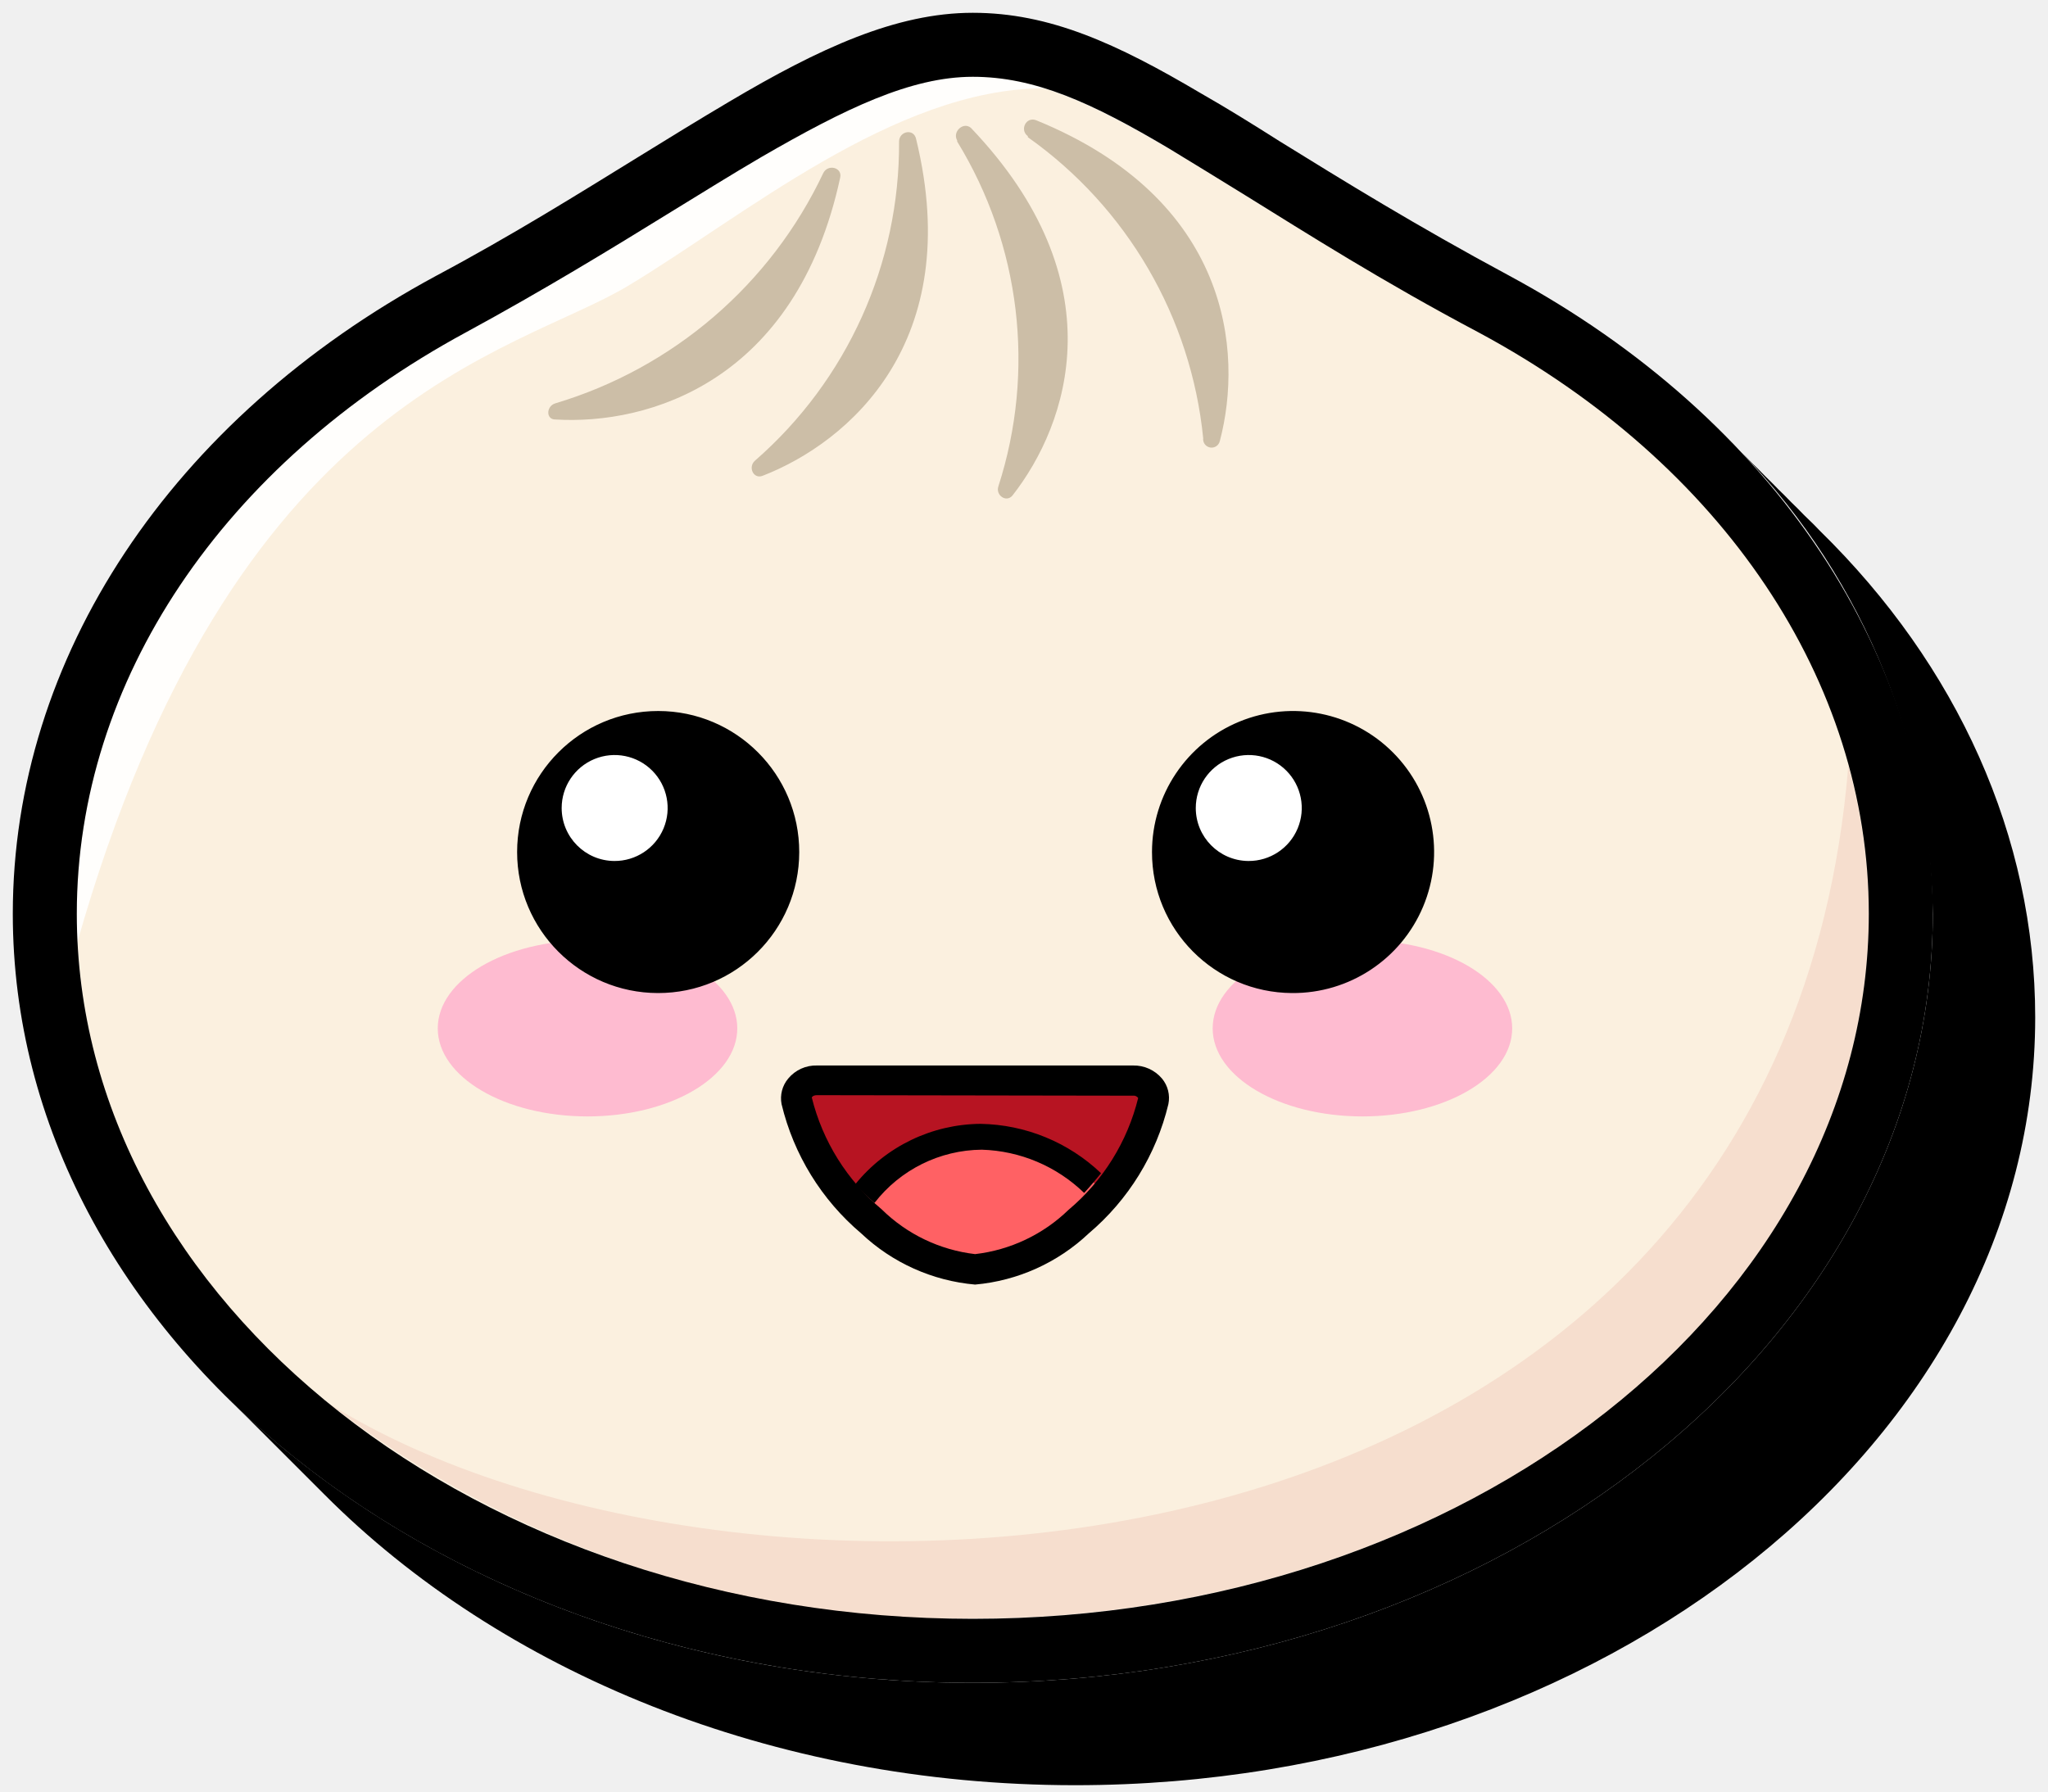
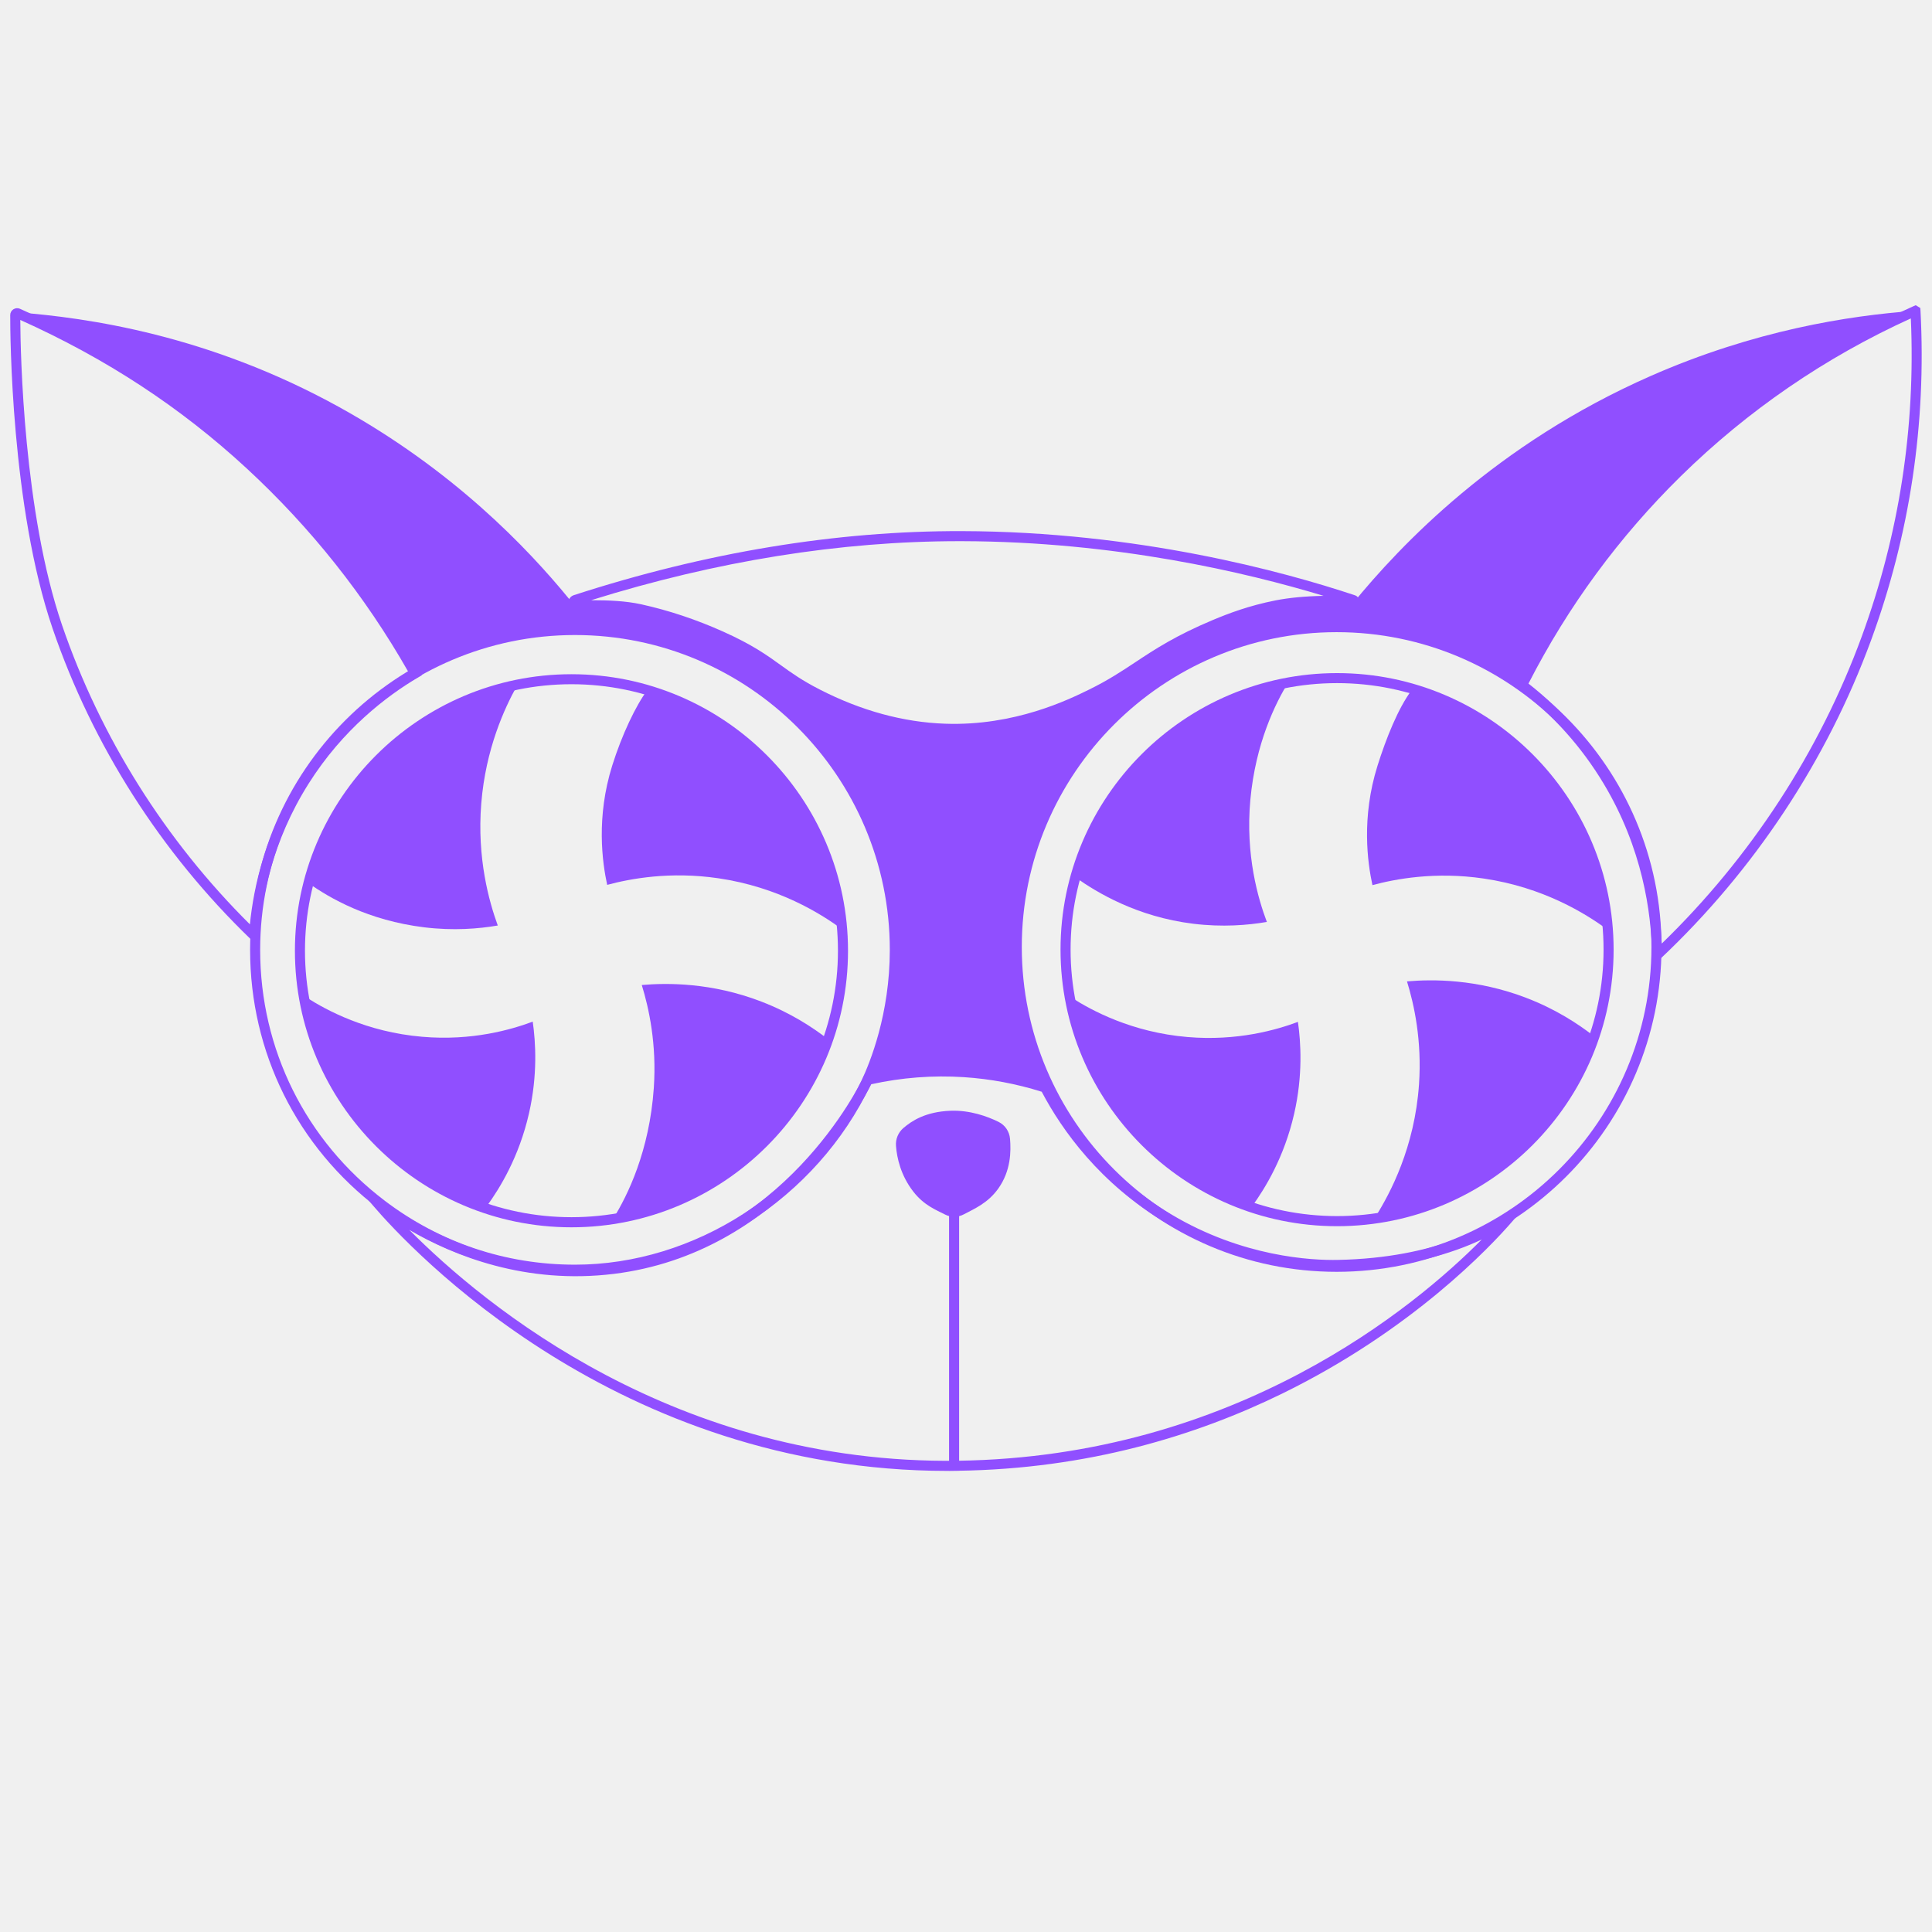
- <svg xmlns="http://www.w3.org/2000/svg" id="Bun" viewBox="0 0 80 70">
-   <path id="Shadow" d="M71.09,20.74c-.16-.17-.33-.34-.5-.5s-.33-.34-.5-.5-.33-.34-.5-.5-.33-.34-.5-.5-.33-.34-.5-.5-.33-.34-.5-.5-.33-.34-.5-.5A26.46,26.46,0,0,1,75.5,35.7c0,16.57-16.82,30.05-37.5,30.05-11.58,0-21.94-4.23-28.83-10.86l.5.5.5.5.5.5.5.5.5.5.5.5.5.5C19.55,65.3,30.14,69.75,42,69.75c20.68,0,37.5-13.48,37.5-30C79.5,32.69,76.46,26,71.09,20.74Z" />
-   <g id="Body">
-     <path id="Background" d="M73,35.7c0,15.21-15.67,27.54-35,27.54S3,50.91,3,35.7C3,26.27,9,17.94,18.22,13S33.18,3,38,3s8.94,4.13,19.78,10C67,17.94,73,26.27,73,35.7Z" style="fill:#fbf0df" />
-     <path id="Bottom_Shadow" data-name="Bottom Shadow" d="M73,35.7a21.67,21.67,0,0,0-.8-5.78c-2.73,33.3-43.35,34.9-59.32,24.94A40,40,0,0,0,38,63.24C57.3,63.24,73,50.89,73,35.7Z" style="fill:#f6dece" />
-     <path id="Light_Shine" data-name="Light Shine" d="M24.53,11.17C29,8.49,34.94,3.46,40.78,3.45A9.29,9.29,0,0,0,38,3c-2.42,0-5,1.25-8.25,3.13-1.13.66-2.3,1.39-3.54,2.15-2.33,1.44-5,3.07-8,4.7C8.69,18.13,3,26.62,3,35.7c0,.4,0,.8,0,1.19C9.06,15.48,20.07,13.85,24.53,11.17Z" style="fill:#fffefc" />
-     <path id="Top" d="M35.12,5.53A16.41,16.41,0,0,1,29.49,18c-.28.25-.06.73.3.59,3.37-1.31,7.92-5.23,6-13.14C35.71,5,35.12,5.12,35.12,5.53Zm2.27,0A16.24,16.24,0,0,1,39,19c-.12.35.31.65.55.36C41.74,16.56,43.65,11,37.93,5,37.64,4.74,37.19,5.14,37.39,5.49Zm2.76-.17A16.42,16.42,0,0,1,47,17.12a.33.33,0,0,0,.65.11c.92-3.49.4-9.44-7.17-12.53C40.08,4.54,39.82,5.08,40.15,5.32ZM21.69,15.76a16.94,16.94,0,0,0,10.47-9c.18-.36.75-.22.66.18-1.73,8-7.52,9.67-11.12,9.45C21.32,16.4,21.33,15.87,21.69,15.76Z" style="fill:#ccbea7;fill-rule:evenodd" />
-     <path id="Outline" d="M38,65.75C17.32,65.75.5,52.27.5,35.7c0-10,6.18-19.33,16.53-24.92,3-1.6,5.57-3.21,7.86-4.62,1.26-.78,2.45-1.51,3.6-2.19C32,1.89,35,.5,38,.5s5.62,1.2,8.9,3.14c1,.57,2,1.19,3.07,1.87,2.49,1.54,5.3,3.28,9,5.27C69.32,16.37,75.5,25.69,75.5,35.7,75.5,52.27,58.68,65.75,38,65.75ZM38,3c-2.42,0-5,1.25-8.25,3.13-1.13.66-2.3,1.39-3.54,2.15-2.33,1.44-5,3.07-8,4.7C8.69,18.13,3,26.62,3,35.7,3,50.89,18.7,63.25,38,63.25S73,50.89,73,35.7C73,26.62,67.31,18.13,57.78,13,54,11,51.05,9.12,48.66,7.64c-1.09-.67-2.09-1.29-3-1.84C42.63,4,40.42,3,38,3Z" />
+ <svg xmlns="http://www.w3.org/2000/svg" width="100mm" height="100mm" viewBox="0 0 100 100" version="1.1" id="svg1" xml:space="preserve">
+   <defs id="defs1" />
+   <g id="layer1" transform="translate(-54.76656,-91.09869)">
+     <g id="g2" transform="matrix(0.2645833,0,0,0.2645833,49.77924,85.86258)">
+       <g id="Camada_2" class="st0">
+         <g class="st1" id="g1">
+           <rect x="0.5" y="0.5" width="426" height="478" id="rect1" />
+           <path class="st2" d="M 426,1 V 478 H 1 V 1 h 425 m 1,-1 H 0 v 479 h 427 z" id="path1" />
+         </g>
+       </g>
+       <rect x="67" y="251" class="st5" width="268" height="17" id="rect37" />
+       <g id="g3" transform="matrix(0.9839961,0,0,0.9839961,2.30167,4.921852)">
+         <path class="st3" d="m 206.49,161.03 c -0.61,0 -1.23,-0.01 -1.86,-0.03 -8.58,-0.3 -17.23,-2.66 -25.73,-7.01 -3.66,-1.87 -5.89,-3.48 -8.04,-5.03 -2.8,-2.01 -5.44,-3.92 -11.08,-6.45 -5.24,-2.35 -10.59,-4.14 -15.91,-5.3 -3.87,-0.85 -8.44,-0.79 -12.11,-0.74 h -0.38 c -0.76,0 -1.42,-0.53 -1.55,-1.3 -0.13,-0.76 0.32,-1.49 1.05,-1.73 26.26,-8.52 52.21,-12.81 77.17,-12.74 34.9,0.09 63.96,8.03 78.17,12.77 0.54,0.18 0.85,0.71 0.75,1.27 -0.1,0.55 -0.54,0.96 -1.15,0.92 v 0 c -6.02,-0.25 -11.07,0.01 -15.01,0.79 -5.11,1 -8.97,2.47 -12.08,3.77 -7.27,3.05 -11.25,5.68 -15.1,8.23 -2.84,1.88 -5.53,3.66 -9.39,5.55 -3.98,1.96 -14.29,7.03 -27.75,7.03 z m -71.9,-26.59 c 3.14,0 6.59,0.13 9.7,0.81 5.45,1.2 10.93,3.02 16.3,5.43 5.83,2.62 8.68,4.67 11.43,6.65 2.19,1.58 4.26,3.07 7.79,4.87 8.23,4.22 16.61,6.5 24.89,6.79 13.86,0.49 24.62,-4.81 28.67,-6.8 3.74,-1.84 6.38,-3.58 9.17,-5.43 3.93,-2.6 7.99,-5.28 15.43,-8.4 3.01,-1.26 7.15,-2.85 12.46,-3.89 2.7,-0.53 5.89,-0.83 9.53,-0.9 -15.4,-4.67 -41.4,-10.8 -71.91,-10.87 -0.17,0 -0.35,0 -0.52,0 -23.67,0 -48.27,3.95 -73.17,11.73 0.07,0.01 0.15,0.01 0.23,0.01 z" id="path14" style="stroke-width:11.339;stroke-dasharray:none;stroke:none;stroke-opacity:1" />
+         <path class="st3" d="M 205.23,307.54 C 139.46,307.54 98.5,263.6 90.9,254.7 l -6.29,-7.35 7.66,5.91 c 6.32,4.88 23.49,15.92 46.32,13.11 33.91,-4.18 49.2,-35.67 49.83,-37.01 l 0.21,-0.44 0.47,-0.11 c 6.39,-1.46 12.94,-1.98 19.46,-1.56 5.55,0.36 11.04,1.41 16.35,3.11 l 0.39,0.13 0.19,0.36 c 3.87,7.44 11.2,17.94 24.17,25.68 14.22,8.49 27.96,9.18 33.21,9.06 19.65,-0.39 30.37,-7 33.18,-9.02 l 6.89,-4.94 -5.55,6.41 c -4.232,4.876 -19.8,21.48 -45.644,34.122 -17.091,8.361 -38.675,14.989 -64.446,15.348 -0.69,0.02 -1.38,0.03 -2.07,0.03 z M 98.19,259.62 c 14.93,15.05 53.09,46.69 109.08,45.9 55.27,-0.77 91.01,-30.74 104.13,-43.98 -5.68,2.68 -15.09,5.79 -28.49,6.06 -5.4,0.1 -19.61,-0.59 -34.27,-9.34 -13.15,-7.85 -20.69,-18.46 -24.72,-26.1 -5.02,-1.58 -10.23,-2.56 -15.47,-2.9 -6.17,-0.4 -12.36,0.07 -18.42,1.41 -2.09,4.16 -17.97,33.61 -51.18,37.7 -17.52,2.15 -31.81,-3.59 -40.66,-8.75 z" id="path15" />
+         <path class="st4" d="M 90.41,180.33" id="path16" />
+         <path class="st4" d="M 75.93,200.7" id="path17" />
+         <path class="st4" d="M 75.93,200.7" id="path18" />
+         <path class="st4" d="M 75.93,200.7" id="path19" />
+         <path class="st4" d="M 75.93,200.7" id="path20" />
+         <path class="st3" d="m 131.13,268.54 c -14.22,0 -27.71,-4.53 -39.01,-13.11 -16.26,-12.34 -25.58,-31.1 -25.58,-51.48 0,-35.61 28.97,-64.59 64.59,-64.59 35.61,0 64.59,28.97 64.59,64.59 0,13.14 -4.07,23.13 -5.82,26.82 -10.7,22.59 -34.32,37.77 -58.77,37.77 z m 0,-127.18 c -34.51,0 -62.59,28.08 -62.59,62.59 0,19.75 9.03,37.93 24.79,49.89 10.95,8.31 24.02,12.7 37.8,12.7 23.69,0 46.58,-14.72 56.97,-36.62 1.69,-3.57 5.62,-13.23 5.62,-25.96 0,-34.52 -28.07,-62.6 -62.59,-62.6 z" id="path21" />
+         <path class="st3" d="m 282.55,267.96 c -35.61,0 -64.59,-28.97 -64.59,-64.59 0,-35.61 28.97,-64.59 64.59,-64.59 35.62,0 64.59,28.97 64.59,64.59 0,35.62 -28.98,64.59 -64.59,64.59 z m 0,-127.17 c -34.51,0 -62.59,28.08 -62.59,62.59 0,34.51 28.08,62.59 62.59,62.59 34.51,0 62.59,-28.08 62.59,-62.59 0,-34.51 -28.08,-62.59 -62.59,-62.59 z" id="path22" />
+         <path class="st3" d="m 282.64,258.89 c -30.32,0 -54.98,-24.67 -54.98,-54.98 0,-30.31 24.67,-54.98 54.98,-54.98 30.31,0 54.98,24.67 54.98,54.98 0,30.31 -24.66,54.98 -54.98,54.98 z m 0,-107.97 c -29.22,0 -52.98,23.77 -52.98,52.98 0,29.21 23.77,52.98 52.98,52.98 29.21,0 52.98,-23.77 52.98,-52.98 0,-29.21 -23.77,-52.98 -52.98,-52.98 z" id="path23" />
+         <path class="st3" d="m 130.43,259.11 c -30.32,0 -54.98,-24.67 -54.98,-54.98 0,-30.31 24.67,-54.98 54.98,-54.98 30.31,0 54.98,24.67 54.98,54.98 0,30.31 -24.66,54.98 -54.98,54.98 z m 0,-107.97 c -29.22,0 -52.98,23.77 -52.98,52.98 0,29.21 23.77,52.98 52.98,52.98 29.21,0 52.98,-23.77 52.98,-52.98 0,-29.21 -23.76,-52.98 -52.98,-52.98 z" id="path24" />
+         <path class="st3" d="m 194.95,242.95 c -0.11,-1.36 0.43,-2.68 1.46,-3.57 1.65,-1.41 4.36,-3.24 9.35,-3.44 3.86,-0.15 7.33,1.1 9.58,2.21 1.3,0.64 2.16,1.92 2.28,3.36 0.21,2.49 0.18,6.36 -2.33,9.89 -2.09,2.94 -4.85,4.06 -6.83,5.12 -1.19,0.64 -2.62,0.65 -3.82,0.02 -1.73,-0.9 -4.09,-1.77 -6.22,-4.49 -2.56,-3.28 -3.29,-6.79 -3.47,-9.1 z" id="path25" />
+         <path class="st3" d="m 119.54,151.56 c -2.41,4.33 -6.16,12.42 -7.04,23.26 -0.89,10.96 1.58,19.62 3.28,24.29 -3.79,0.65 -8.82,1.07 -14.62,0.36 -11.19,-1.37 -18.8,-5.81 -23.03,-8.8 1.1,-4.56 4.7,-16.73 16.1,-26.84 9.96,-8.81 20.6,-11.41 25.31,-12.27 z" id="path26" />
+         <path class="st3" d="m 145.52,152.31 c -2.29,3.05 -5.05,8.85 -6.98,14.98 -3.24,10.32 -1.98,19.26 -1.01,23.74 4.62,-1.24 12.51,-2.72 22.12,-1.31 11.93,1.75 20.33,7.03 24.41,10.02 -0.46,-5.1 -2.18,-16.26 -10.21,-27.29 -10.06,-13.83 -23.63,-18.69 -28.33,-20.14 z" id="path27" />
+         <path class="st3" d="m 122.73,218.22 c 0.58,4.09 1,10.6 -0.75,18.26 -1.97,8.64 -5.79,14.85 -8.33,18.35 -4.59,-1.48 -14.23,-5.27 -22.74,-14.56 -9.66,-10.54 -12.28,-22.08 -13.09,-26.81 3.86,2.46 11.86,6.83 22.94,7.77 9.92,0.86 17.77,-1.44 21.97,-3.01 z" id="path28" />
+         <path class="st3" d="m 138.72,257.39 c 4.99,-0.76 16.94,-3.11 28.21,-13.43 8.96,-8.2 12.92,-17.4 14.59,-22.17 -3.13,-2.44 -7.56,-5.33 -13.33,-7.55 -9.88,-3.81 -18.71,-3.74 -23.78,-3.3 1.41,4.58 2.99,11.73 2.39,20.47 -0.86,12.52 -5.23,21.44 -8.08,25.98 z" id="path29" />
+         <path class="st3" d="m 272.92,150.8 c -2.52,4.11 -6.48,12.05 -7.52,23.31 -1.02,11.08 1.59,19.8 3.28,24.29 -3.79,0.65 -8.82,1.07 -14.62,0.36 -11.19,-1.37 -19.18,-6.22 -23.41,-9.21 1.49,-4.95 5.69,-16.79 17.29,-26.68 9.91,-8.45 19.91,-11.03 24.98,-12.07 z" id="path30" />
+         <path class="st3" d="m 297.46,152.33 c -2.67,3.56 -5.07,9.57 -6.78,15.01 -3.24,10.32 -1.98,19.26 -1.01,23.74 4.62,-1.24 12.51,-2.72 22.12,-1.31 11.93,1.75 20.33,7.03 24.41,10.02 -0.46,-5.1 -1.09,-15.51 -8.83,-26.75 -9.58,-13.9 -25.49,-20.22 -29.91,-20.71 z" id="path31" />
+         <path class="st3" d="m 274.86,218.27 c 0.58,4.09 1,10.6 -0.75,18.26 -1.97,8.64 -5.79,14.85 -8.33,18.35 -4.59,-1.48 -14.23,-5.27 -22.74,-14.56 -9.66,-10.54 -12.28,-22.08 -13.09,-26.81 3.86,2.46 11.86,6.83 22.94,7.77 9.93,0.85 17.77,-1.44 21.97,-3.01 z" id="path32" />
+         <path class="st3" d="m 290.33,256.92 c 4.99,-0.76 17.46,-3.35 28.73,-13.68 8.96,-8.2 12.92,-17.4 14.59,-22.17 -3.13,-2.44 -7.56,-5.33 -13.33,-7.55 -9.88,-3.81 -18.71,-3.74 -23.78,-3.3 1.41,4.58 2.99,11.73 2.39,20.47 -0.86,12.52 -5.74,21.68 -8.6,26.23 z" id="path33" />
+         <path class="st3" d="M 68.18,203.29 66.63,201.8 C 48.82,184.62 35.21,163.27 27.27,140.05 19.03,115.97 18.84,81.59 18.85,77.75 c 0,-0.47 0.23,-0.9 0.63,-1.15 0.4,-0.25 0.88,-0.29 1.31,-0.1 17.71,7.87 32.91,17.77 46.45,30.28 13.11,12.11 24.2,26.15 32.96,41.72 l 0.48,0.85 -0.84,0.5 c -6.11,3.62 -14.84,10.22 -21.69,21.09 -7.22,11.44 -9.32,22.74 -9.82,30.21 z M 20.85,78.72 c 0.04,6.77 0.65,38.29 8.31,60.69 7.62,22.25 20.51,42.77 37.34,59.47 0.76,-7.63 3.16,-18.26 9.94,-29.01 6.76,-10.71 15.28,-17.4 21.53,-21.23 C 89.39,133.58 78.6,120 65.88,108.25 52.73,96.1 37.99,86.43 20.85,78.72 Z" id="path34" />
+         <path class="st3" d="m 345.3,207.25 -0.04,-2.27 c -0.13,-8.45 -1.91,-21.22 -9.62,-34.07 -4.36,-7.27 -10.02,-13.61 -16.83,-18.83 l -0.66,-0.5 0.37,-0.74 c 8,-15.82 18.45,-30.12 31.08,-42.5 C 363.43,94.77 379.45,83.89 397.2,76 l 0.48,-0.21 0.91,0.55 0.04,0.54 c 1.19,22.47 -2.12,44.5 -9.82,65.5 -8.76,23.88 -23.24,45.77 -41.88,63.33 z m -24.61,-56.24 c 6.72,5.28 12.32,11.63 16.67,18.88 7.28,12.14 9.42,24.19 9.83,32.81 17.63,-17.08 31.36,-38.13 39.75,-61.02 7.44,-20.3 10.73,-41.58 9.77,-63.27 -17.01,7.74 -32.39,18.28 -45.71,31.35 -12.26,12.04 -22.46,25.91 -30.31,41.25 z" id="path35" />
+         <path class="st3" d="m 189.33,229.79 c 11.45,-24.75 4.91,-52.99 -14.64,-71.65 -20.13,-19.21 -50.86,-22.99 -75.32,-9.17 -0.03,0.01 -0.06,0.01 -0.07,-0.02 -6.05,-10.62 -15.24,-24.16 -28.9,-37.6 -18.33,-18.02 -37.09,-28.11 -50.16,-34 -0.08,-0.03 -0.05,-0.15 0.04,-0.14 13.89,1.07 37.96,4.47 63.93,18.81 22.6,12.48 37.41,27.94 45.89,38.33 0.23,0.28 0.45,0.55 0.66,0.82 0.01,0.01 0.02,0.02 0.04,0.02 12.35,-0.05 21.2,2.73 27.03,5.31 10.62,4.69 14.2,10.02 25.31,14.57 9.31,3.81 17.84,4.59 23.56,4.66 0,0 0,0 0,0 7.04,-0.32 15.67,-1.62 24.75,-5.43 12.88,-5.4 16.92,-11.76 29.14,-16.1 6.26,-2.23 14.52,-3.87 25.07,-3.01 0.02,0 0.03,-0.01 0.04,-0.02 9.51,-11.66 28.59,-31.8 59.24,-45.29 20.65,-9.09 39.41,-12.02 52.4,-12.96 0.06,0 0.08,0.08 0.02,0.1 -13.9,6.09 -35.86,18 -55.49,40.46 -10.51,12.03 -17.62,23.95 -22.42,33.75 -0.01,0.03 -0.05,0.04 -0.07,0.02 -25.38,-16.83 -58.86,-14.05 -80.26,6.11 -19.64,18.5 -25.42,48.19 -14.06,73.57 0.02,0.04 -0.02,0.09 -0.06,0.07 -4.01,-1.4 -9.98,-2.96 -17.32,-3.09 -8.33,-0.14 -18.37,1.92 -18.35,1.88 z" id="path36" />
+         <path class="st4" d="M 105.74,166.9" id="path37" />
+         <rect x="205.5" y="256.5" class="st3" width="2" height="51" id="rect38" />
+       </g>
+     </g>
  </g>
-   <g id="Mouth">
-     <g id="Background-2" data-name="Background">
-       <path d="M45.05,43a8.93,8.93,0,0,1-2.92,4.71,6.81,6.81,0,0,1-4,1.88A6.84,6.84,0,0,1,34,47.71,8.93,8.93,0,0,1,31.12,43a.72.72,0,0,1,.8-.81H44.26A.72.72,0,0,1,45.05,43Z" style="fill:#b71422" />
-     </g>
-     <g id="Tongue">
-       <path id="Background-3" data-name="Background" d="M34,47.79a6.91,6.91,0,0,0,4.12,1.9,6.91,6.91,0,0,0,4.11-1.9,10.63,10.63,0,0,0,1-1.07,6.83,6.83,0,0,0-4.9-2.31,6.15,6.15,0,0,0-5,2.78C33.56,47.4,33.76,47.6,34,47.79Z" style="fill:#ff6164" />
-       <path id="Outline-2" data-name="Outline" d="M34.16,47a5.36,5.36,0,0,1,4.19-2.08,6,6,0,0,1,4,1.69c.23-.25.45-.51.66-.77a7,7,0,0,0-4.71-1.93,6.36,6.36,0,0,0-4.89,2.36A9.53,9.53,0,0,0,34.16,47Z" />
-     </g>
-     <path id="Outline-3" data-name="Outline" d="M38.09,50.19a7.42,7.42,0,0,1-4.45-2,9.52,9.52,0,0,1-3.11-5.05,1.2,1.2,0,0,1,.26-1,1.41,1.41,0,0,1,1.13-.51H44.26a1.44,1.44,0,0,1,1.13.51,1.19,1.19,0,0,1,.25,1h0a9.52,9.52,0,0,1-3.11,5.05A7.42,7.42,0,0,1,38.09,50.19Zm-6.17-7.4c-.16,0-.2.07-.21.09a8.29,8.29,0,0,0,2.73,4.37A6.23,6.23,0,0,0,38.09,49a6.28,6.28,0,0,0,3.65-1.73,8.3,8.3,0,0,0,2.72-4.37.21.21,0,0,0-.2-.09Z" />
-   </g>
-   <g id="Face">
-     <ellipse id="Right_Blush" data-name="Right Blush" cx="53.22" cy="40.18" rx="5.85" ry="3.44" style="fill:#febbd0" />
-     <ellipse id="Left_Bluch" data-name="Left Bluch" cx="22.95" cy="40.18" rx="5.85" ry="3.44" style="fill:#febbd0" />
-     <path id="Eyes" d="M25.7,38.8a5.51,5.51,0,1,0-5.5-5.51A5.51,5.51,0,0,0,25.7,38.8Zm24.77,0A5.51,5.51,0,1,0,45,33.29,5.5,5.5,0,0,0,50.47,38.8Z" style="fill-rule:evenodd" />
-     <path id="Iris" d="M24,33.64a2.07,2.07,0,1,0-2.06-2.07A2.07,2.07,0,0,0,24,33.64Zm24.77,0a2.07,2.07,0,1,0-2.06-2.07A2.07,2.07,0,0,0,48.75,33.64Z" style="fill:#fff;fill-rule:evenodd" />
-   </g>
+   <style type="text/css" id="style1">
+ 	.st0{display:none;}
+ 	.st1{display:inline;}
+ 	.st2{fill:#FFFFFF;}
+ 	.st3{fill:#904FFF;}
+ 	.st4{fill:#904FFF;stroke:#020202;stroke-width:2;stroke-miterlimit:10;}
+ 	.st5{display:none;fill:#45A9FF;}
+ </style>
</svg>
